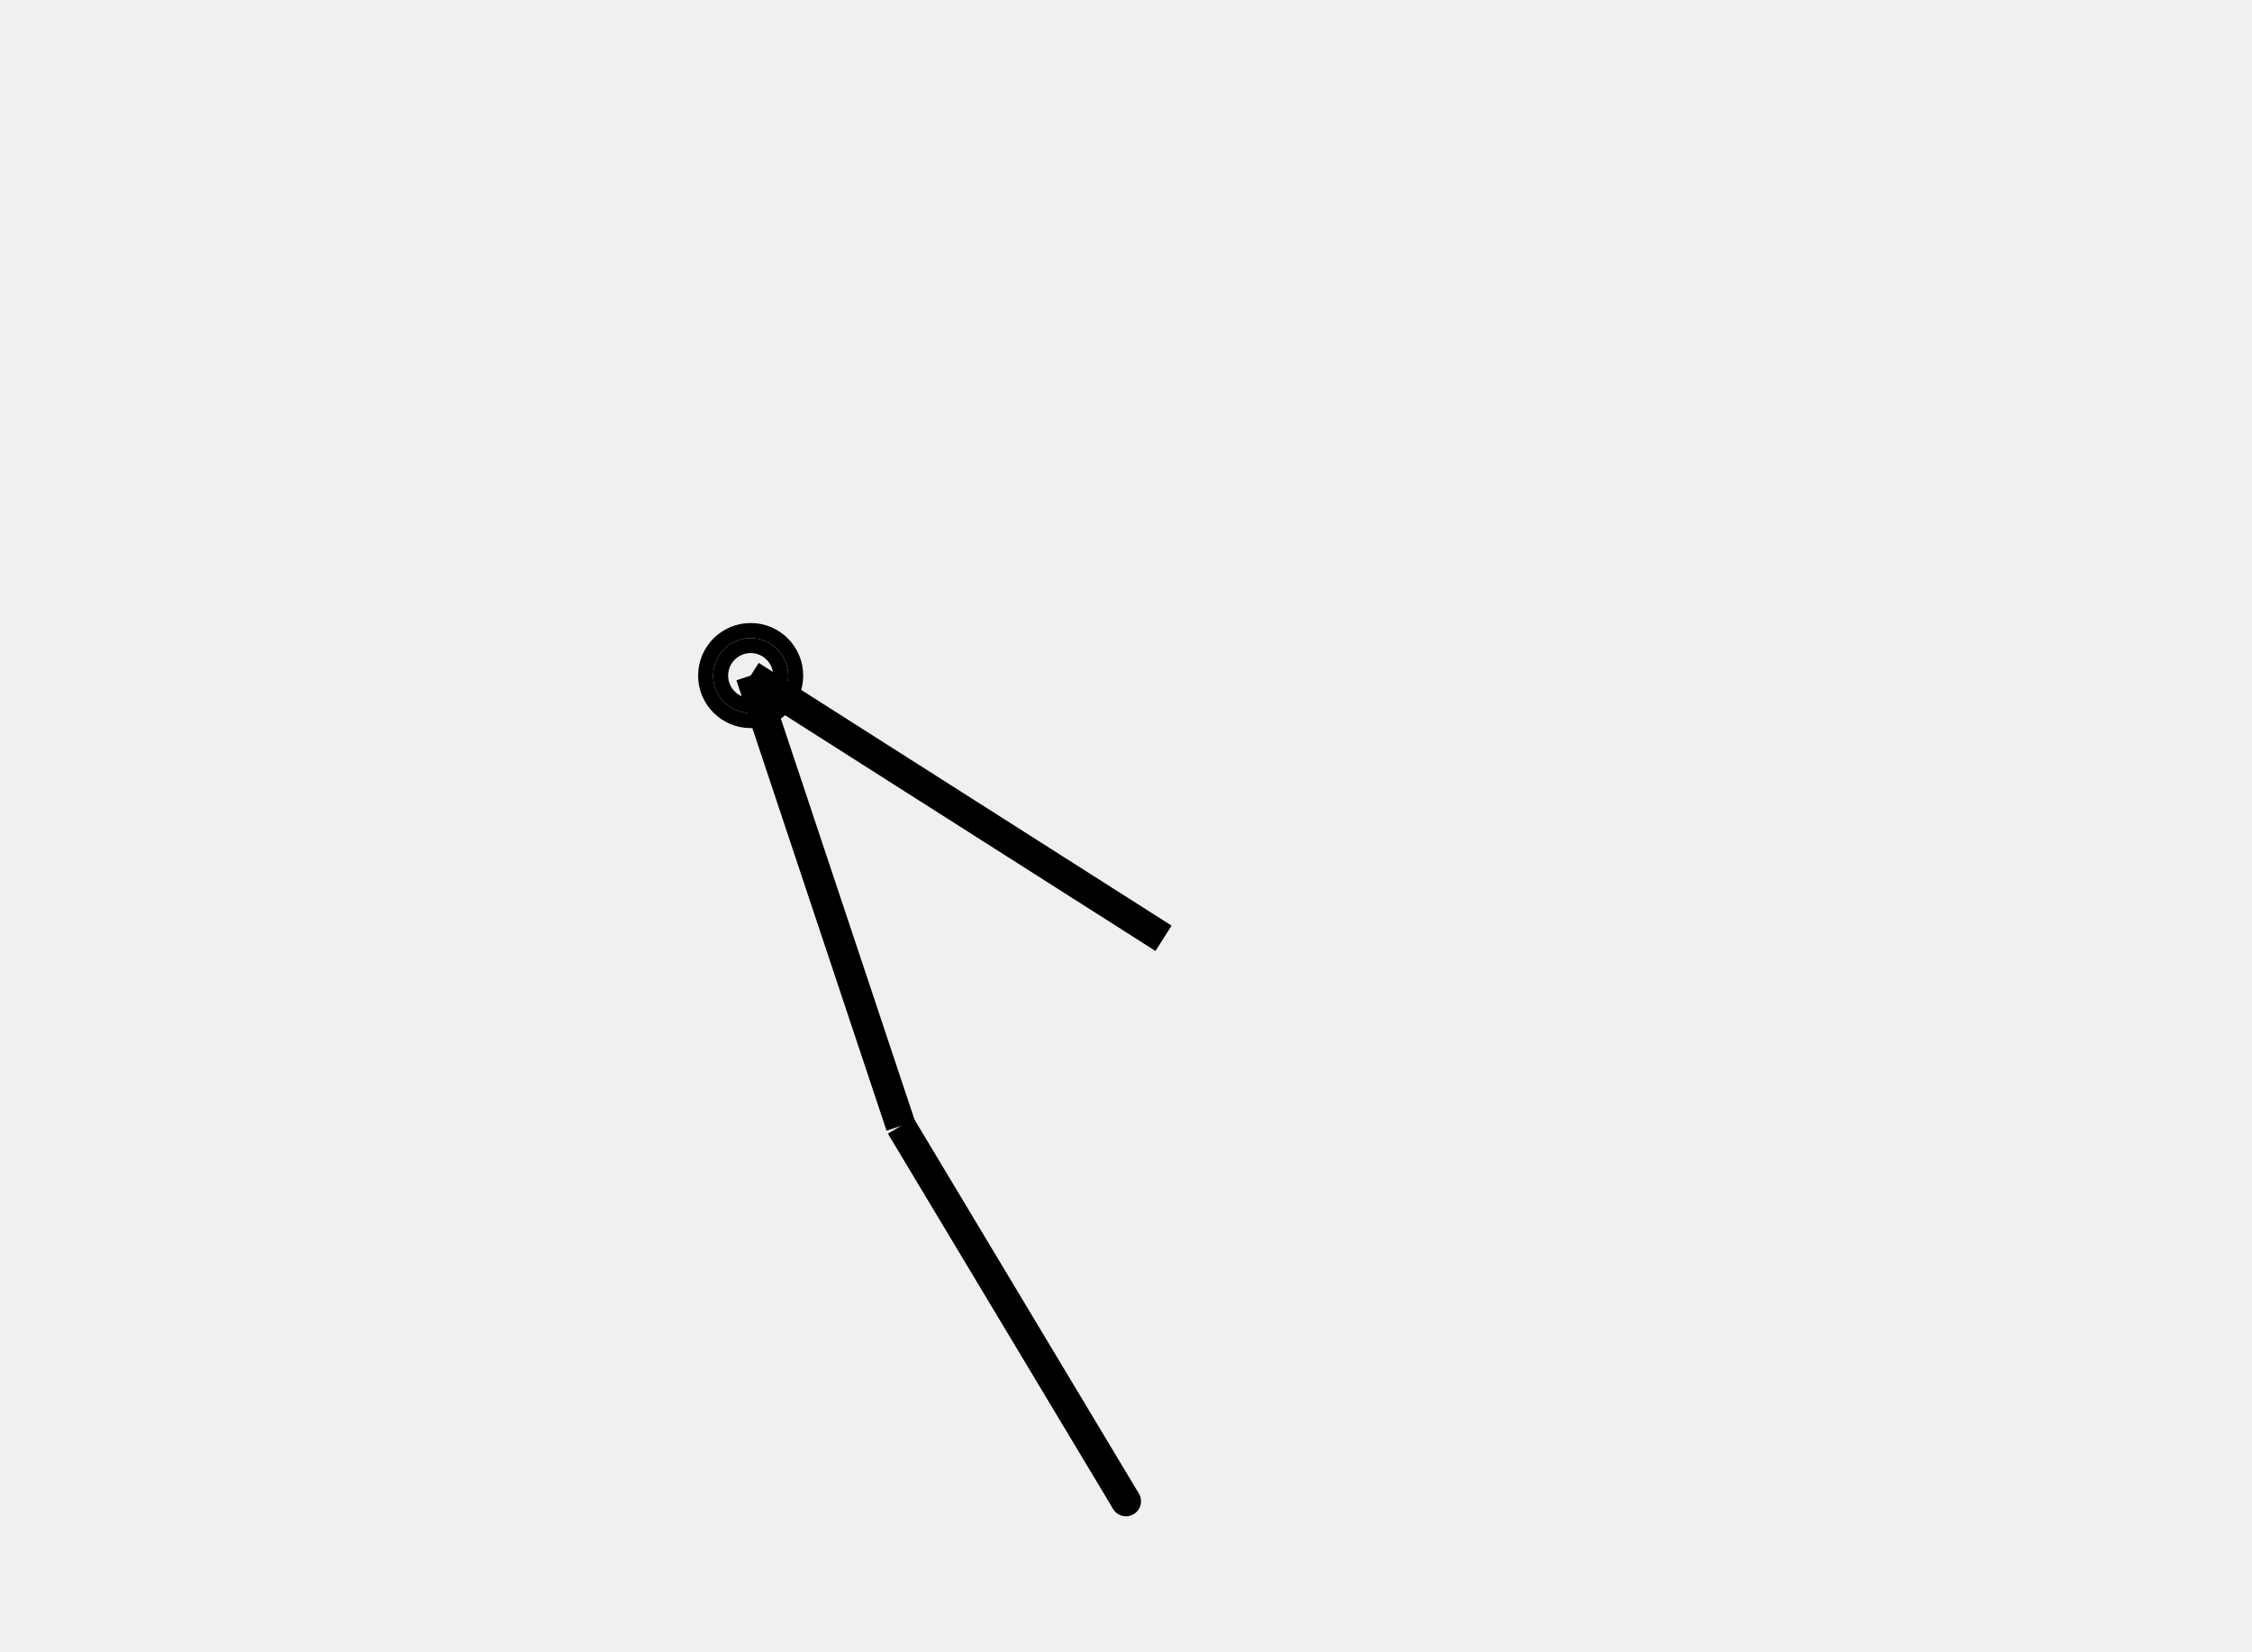
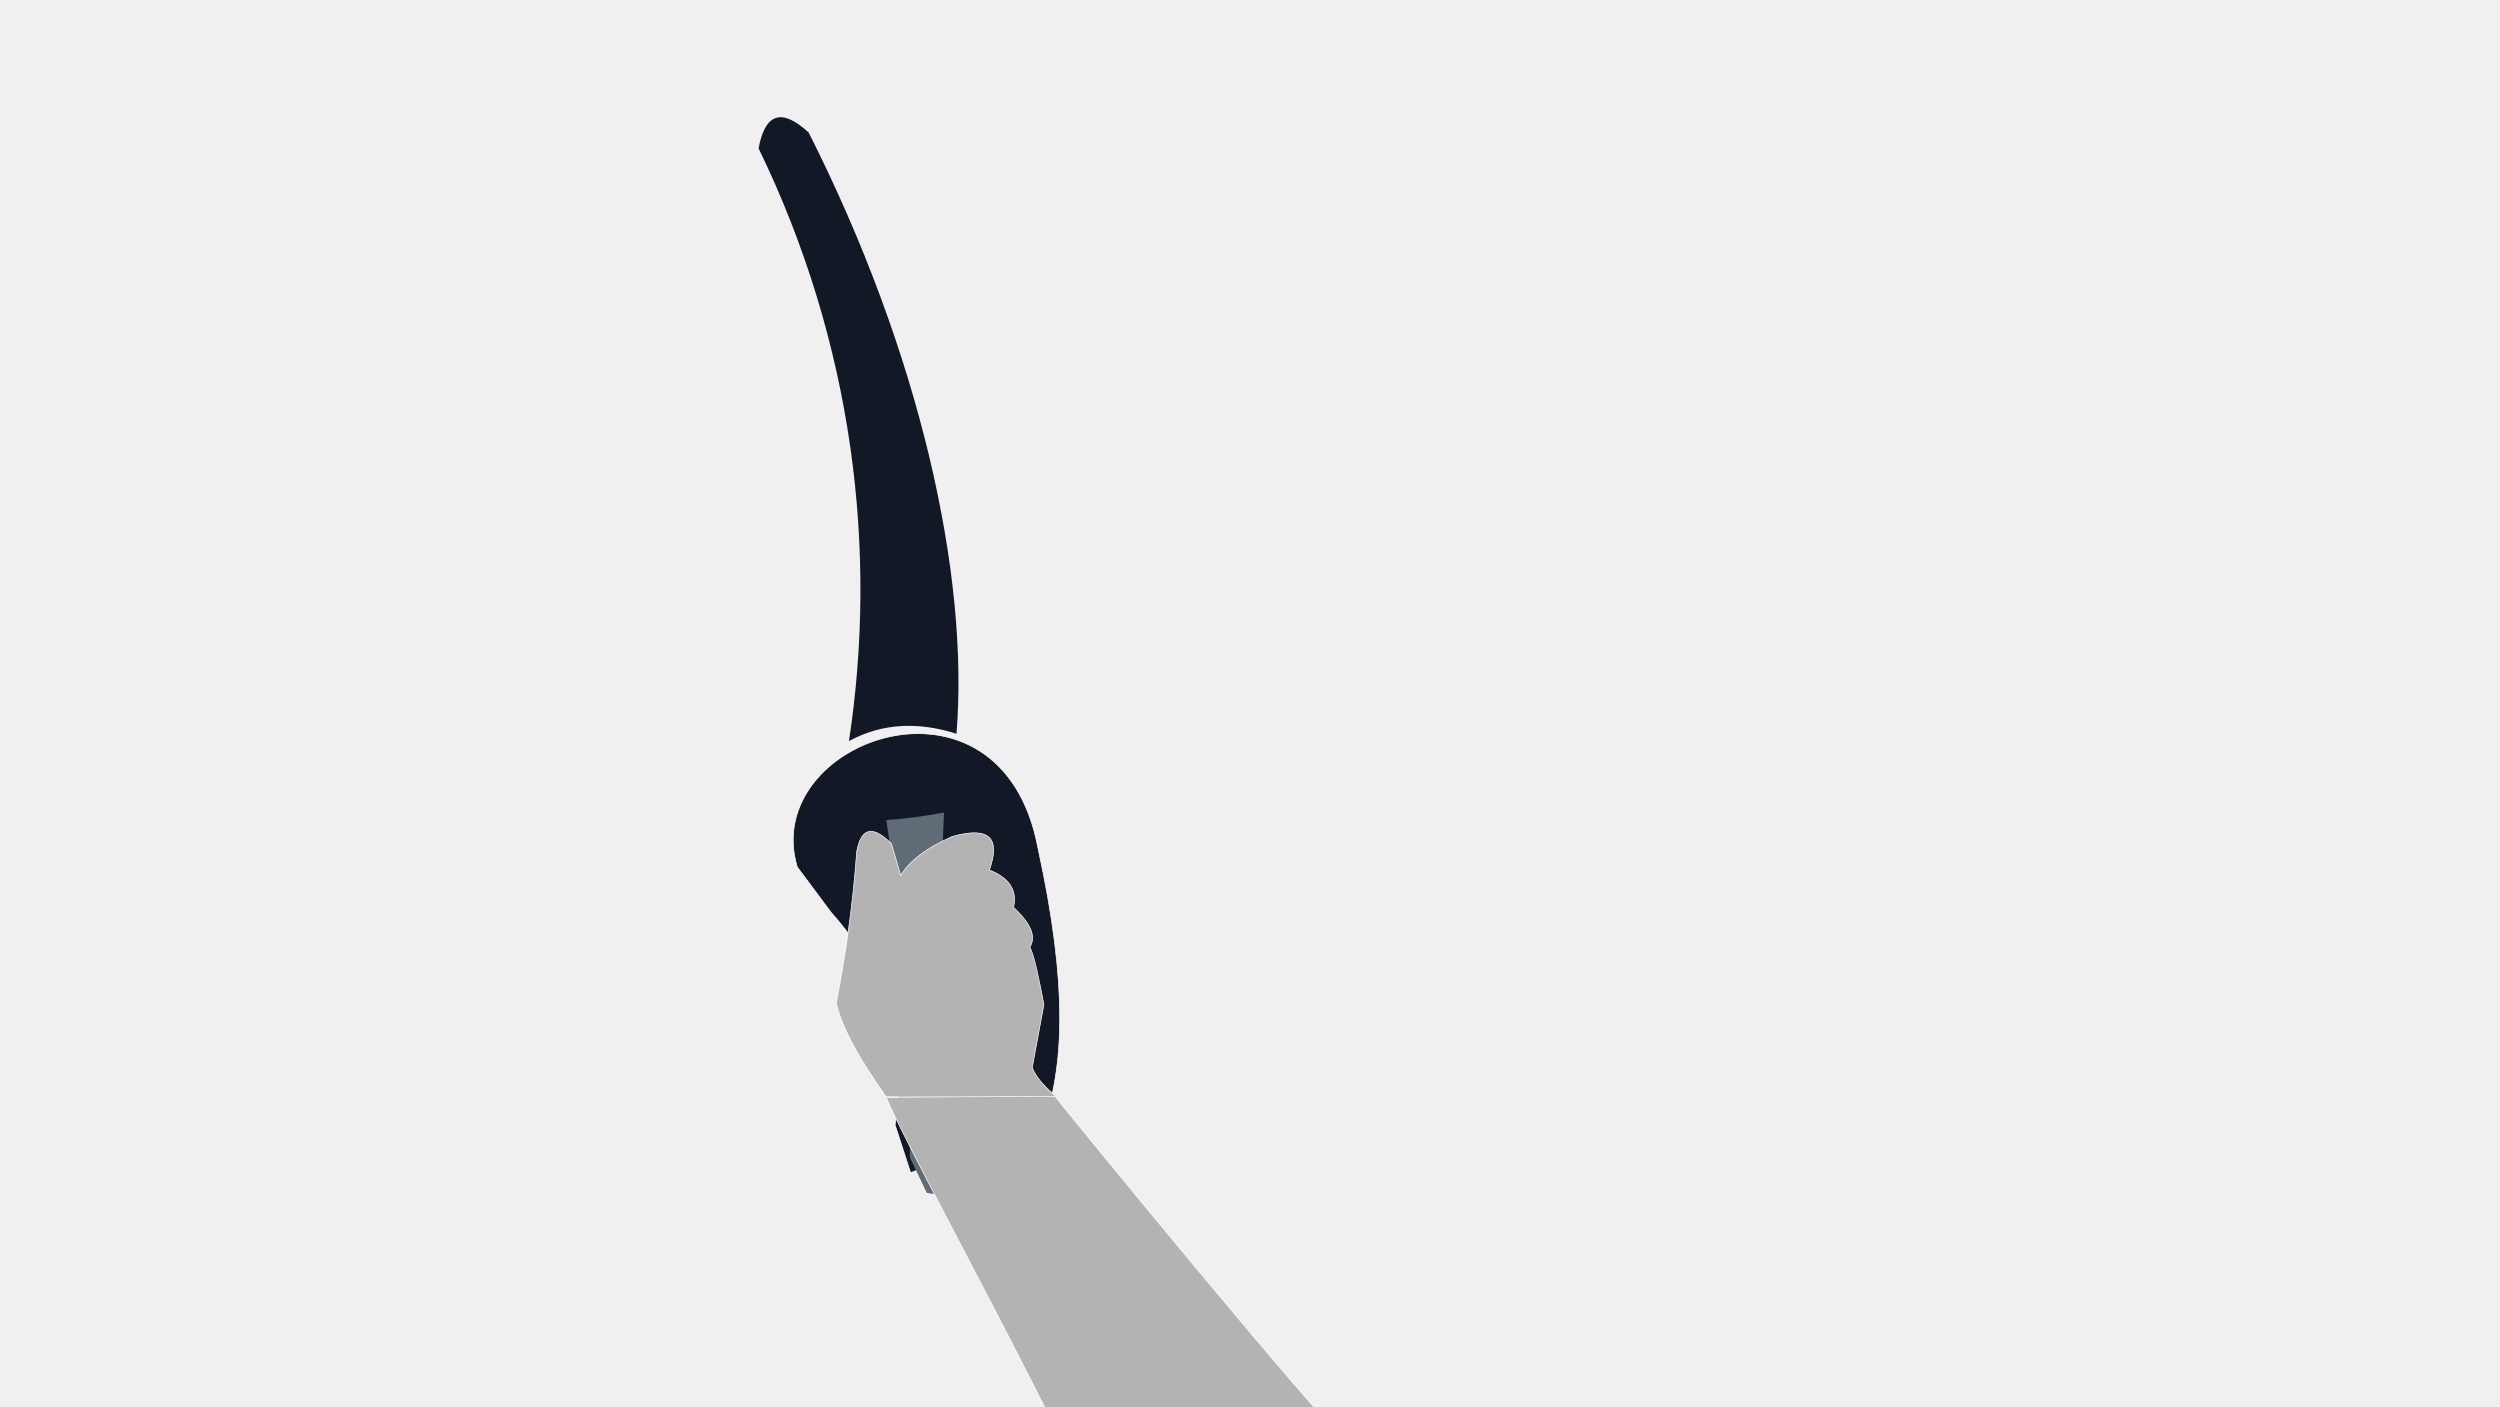
- <svg xmlns="http://www.w3.org/2000/svg" width="300" height="220" viewBox="0 0 300 220">
-   <circle cx="150" cy="200" r="2" fill="black" />
-   <line x1="150" y1="200" x2="120" y2="150" stroke="black" stroke-width="4" />
-   <line x1="120" y1="150" x2="100" y2="90" stroke="black" stroke-width="4" />
-   <circle cx="100" cy="90" r="4" fill="none" stroke="black" stroke-width="2" />
-   <circle cx="100" cy="90" r="6" fill="none" stroke="black" stroke-width="2" />
-   <line x1="100" y1="90" x2="155" y2="125" stroke="black" stroke-width="4" />
-   <line x1="85" y1="70" x2="170" y2="140" stroke="none" />
+ <svg xmlns="http://www.w3.org/2000/svg" width="100%" height="100%" viewBox="0 0 1920 1080" version="1.1" xml:space="preserve" style="fill-rule:evenodd;clip-rule:evenodd;stroke-linecap:round;stroke-linejoin:round;stroke-miterlimit:1.5;">
+   <g id="Cut-2" transform="matrix(-1.40228,0.0662444,0.0662444,1.40228,1513.45,-184.917)">
+     <g id="Sabre" transform="matrix(1,2.77556e-17,-2.77556e-17,1,13.1054,134.861)">
+       <path id="Sabre-Basket" d="M570.413,599.755C554.921,616.127 540.692,612.66 529.357,588.841C516.023,556.584 511.677,512.664 524.68,436.05C539.591,328.668 674.34,369.68 656.683,440.208L639.533,465.673C611.524,500.295 599.603,539.088 609.91,583.644L602.635,610.149L570.413,599.755Z" style="fill:rgb(18,24,38);stroke:white;stroke-width:0.37px;" />
+       <path id="Sabre-Hilt" d="M575.107,414.231C580.934,474.718 578.981,534.426 570.95,593.527L564.713,612.756C570.146,623.104 580.588,625.102 594.336,621.591L602.651,601.842C599.624,543.954 600.134,483.034 606.809,416.83C596.94,416.662 586.362,415.785 575.107,414.231Z" style="fill:rgb(96,107,117);" />
+       <g transform="matrix(-0.998886,0.0471878,0.0471878,0.998886,855.449,-112.062)">
+         <path d="M257.138,533.65C254.777,566.121 250.602,592.242 245.967,616.754C249.228,631.241 259.731,648.947 273.214,667.978L367.184,668.663C360.567,663.128 355.209,657.594 353.135,652.059L359.521,617.574C356.967,604.235 354.412,591.157 351.858,586.07C355.104,580.908 353.295,574.061 342.917,564.357C345.112,554.72 340.241,548.11 329.72,543.922C335.6,527.243 330.651,519.588 309.284,525.615C295.439,531.815 285.949,538.886 281.186,546.902L276.077,529.447C264.725,518.251 259.406,522.136 257.138,533.65Z" style="fill:rgb(179,179,179);stroke:white;stroke-width:0.37px;" />
+       </g>
+       <path id="Sabre-Blade" d="M631.492,39.156C576.393,162.368 555.097,285.009 566.251,371.49C586.421,364.038 606.129,363.538 625.191,372.718C604.5,269.792 612.337,156.08 659.277,46.503C654.897,27.781 645.85,24.617 631.492,39.156Z" style="fill:rgb(18,24,38);" />
+     </g>
+     <g id="Weapon-Arm" transform="matrix(0.491058,0.871127,-0.871127,0.491058,746.03,-131.325)">
+       <path d="M668.733,513.504C701.417,551.775 858.734,789.608 913.106,817.034L722.559,820.337C721.341,807.794 632.32,607.411 626.669,595.753C637.164,574.891 657.842,534.163 668.733,513.504Z" style="fill:rgb(179,179,179);stroke:white;stroke-width:0.37px;" />
+     </g>
+   </g>
</svg>
